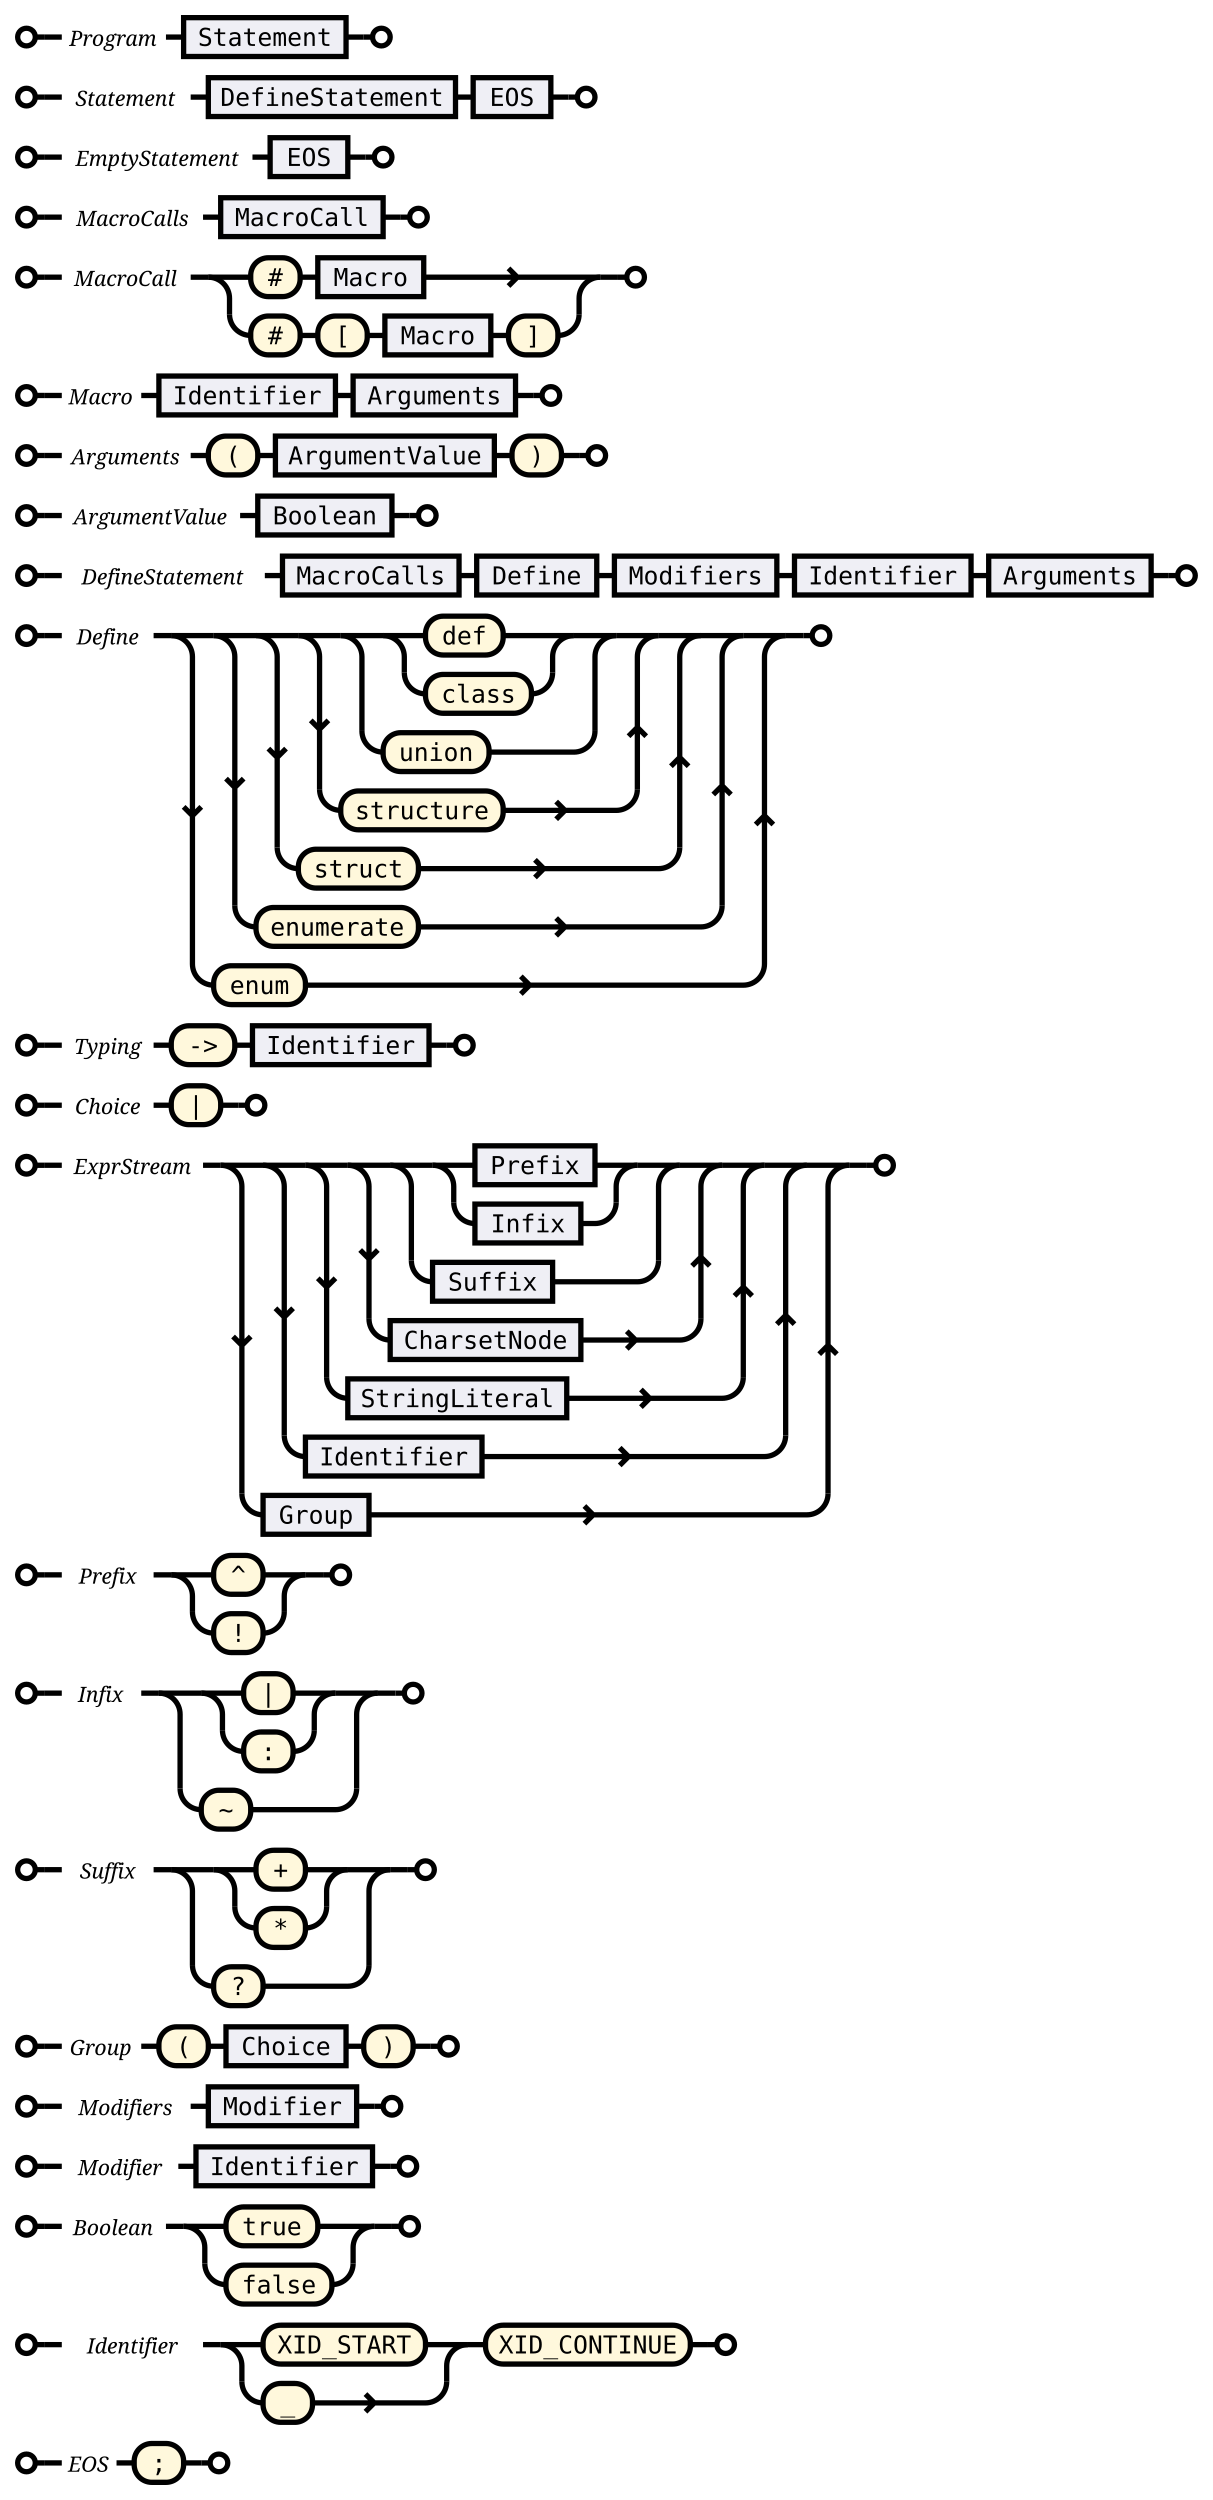
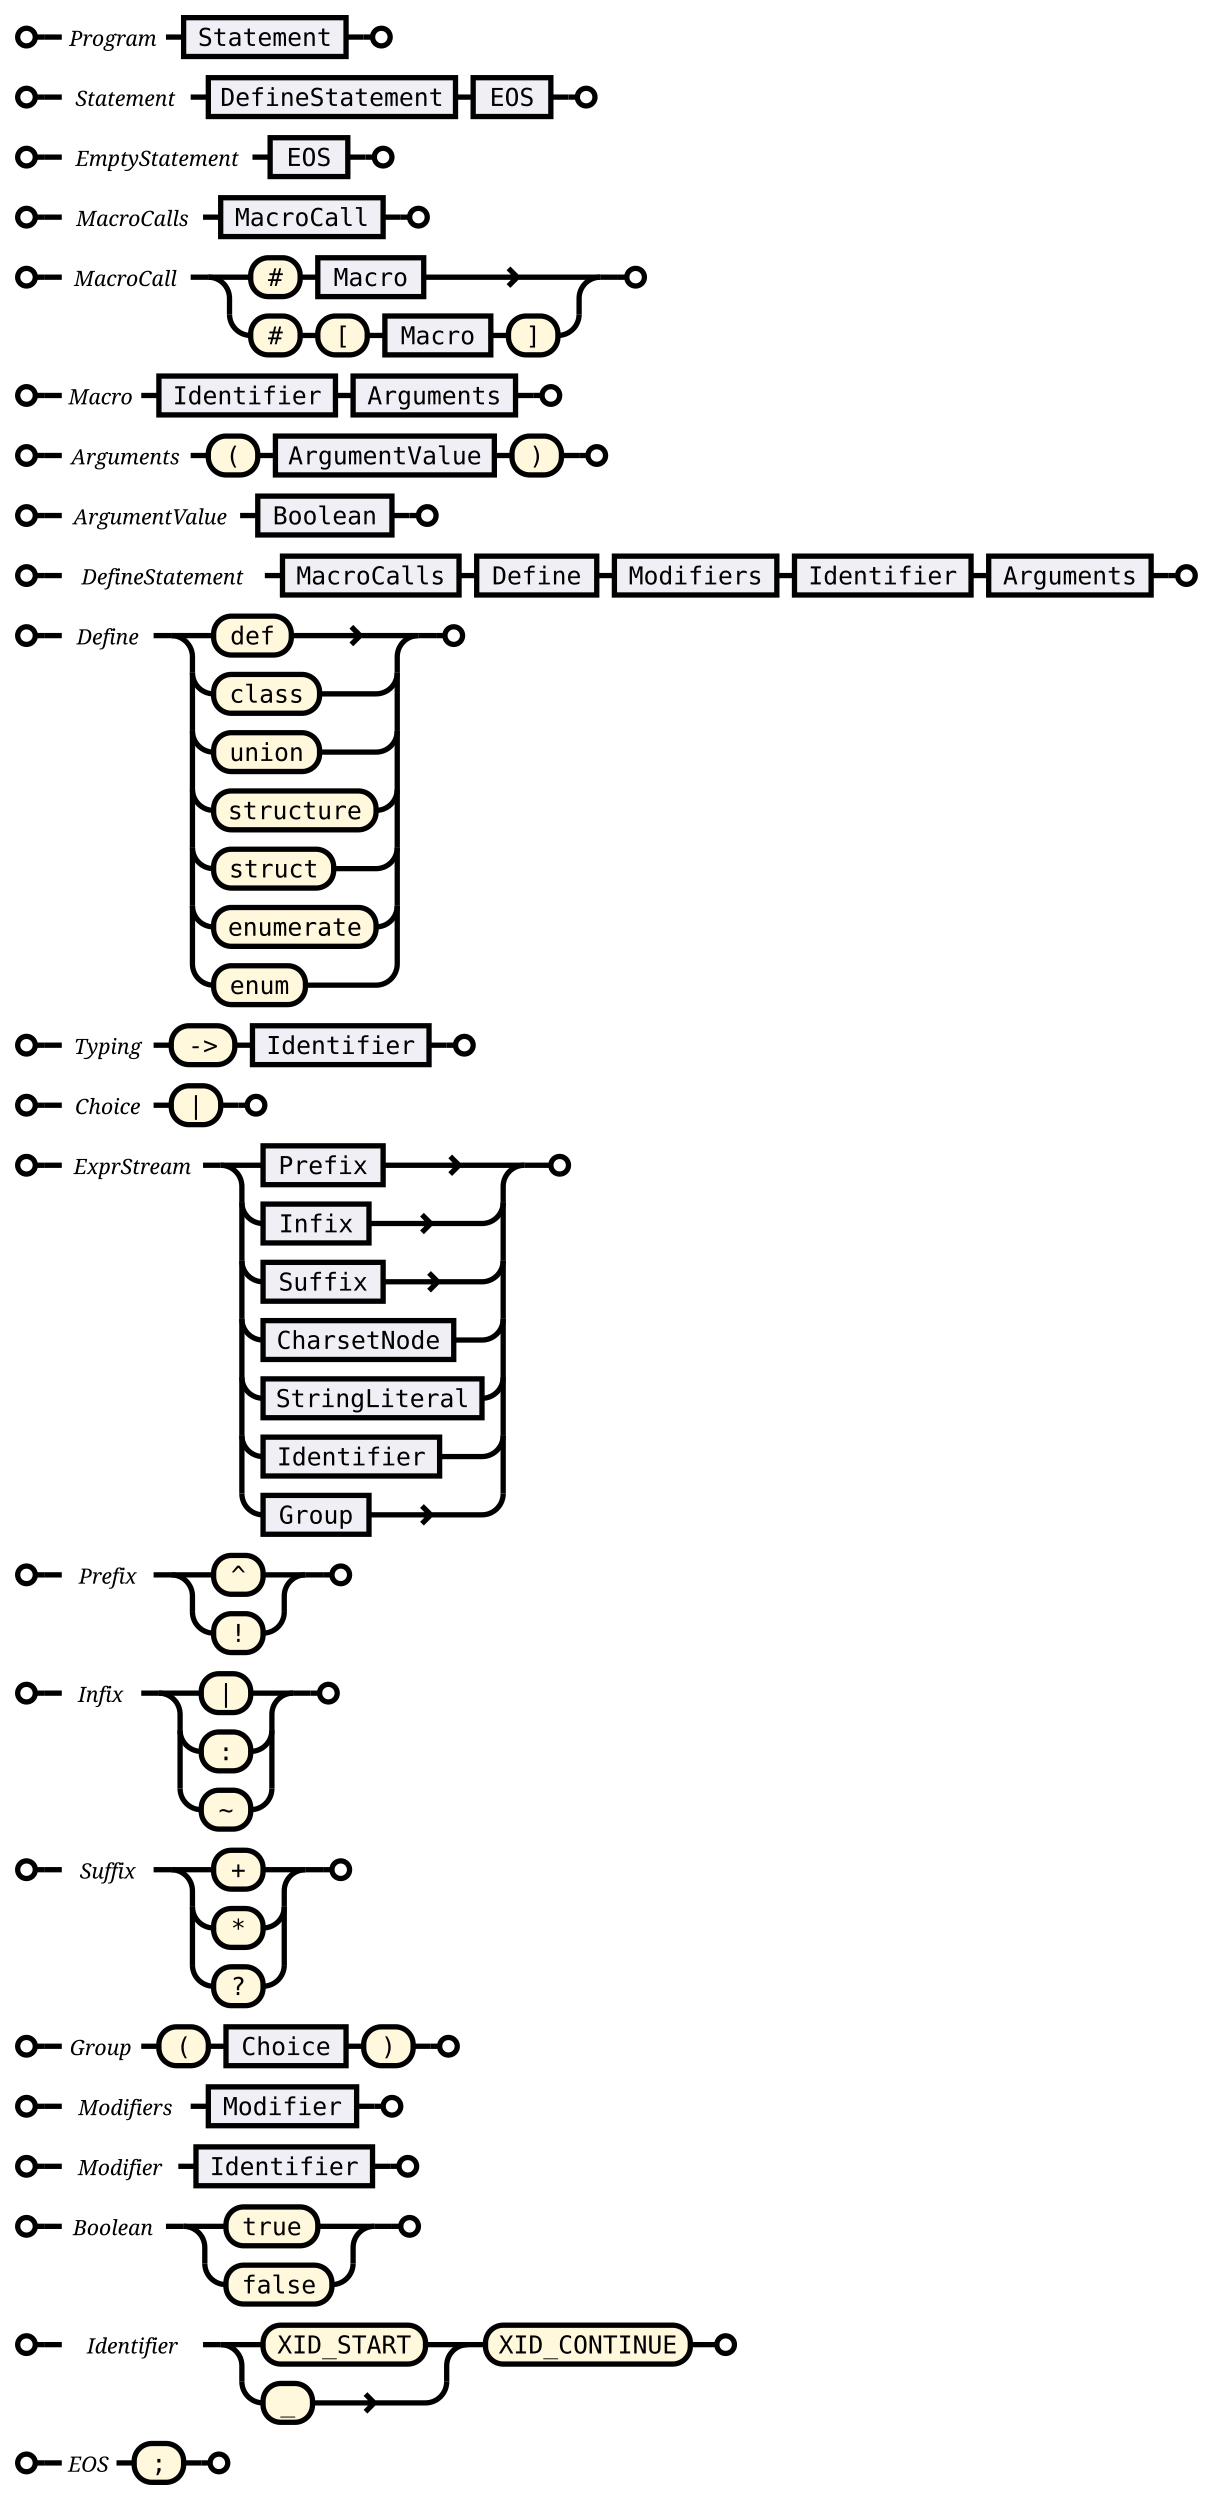
<svg xmlns="http://www.w3.org/2000/svg" class="railroad" viewBox="0 0 687 1416">
  <style type="text/css">
svg.railroad {
    background-color: hsl(30, 20%, 95%);
    background-size: 15px 15px;
    background-image: linear-gradient(to right, rgba(30, 30, 30, .05) 1px, transparent 1px),
    linear-gradient(to bottom, rgba(30, 30, 30, .05) 1px, transparent 1px);
}

svg.railroad path {
    stroke-width: 3px;
    stroke: black;
    fill: transparent;
}

svg.railroad .debug {
    stroke-width: 1px;
    stroke: red;
}

svg.railroad text {
    font-size: 14px;
    font-family: monospace;
    text-anchor: middle;
}

svg.railroad .nonterminal text {
    font-weight: bold;
}

svg.railroad text.comment {
    font-family: serif;
    font-style: italic;
    font-size: 12px;
}

svg.railroad rect {
    stroke-width: 3px;
    stroke: black;
}

svg.railroad g.labeledbox &gt; rect {
    stroke-width: 1px;
    stroke: grey;
    stroke-dasharray: 5px;
    fill: rgba(90, 90, 150, .1);
}

svg.railroad .symbol &gt; rect {
    fill: rgba(90, 90, 150, .1);
}

svg.railroad .regex &gt; rect {
    fill: honeydew;
}

svg.railroad .string &gt; rect {
    fill: cornsilk;
}</style>
  <g class="verticalgrid">
    <g class="sequence">
      <path d=" M 10 21 a 5 5 0 0 1 5 -5 a 5 5 0 0 1 5 5 a 5 5 0 0 1 -5 5 a 5 5 0 0 1 -5 -5 m 10 0 h 5" />
      <text class="comment" id="Program" x="64" y="26">
Program</text>
      <g class="symbol">
        <rect height="22" width="92" x="104" y="10" />
        <text x="150" y="26">
Statement</text>
      </g>
      <path d=" M 206 21 h 5 a 5 5 0 0 1 5 -5 a 5 5 0 0 1 5 5 a 5 5 0 0 1 -5 5 a 5 5 0 0 1 -5 -5" />
      <path d=" M 25 21 h 10" />
      <path d=" M 94 21 h 10" />
      <path d=" M 196 21 h 10" />
    </g>
    <g class="sequence">
      <path d=" M 10 55 a 5 5 0 0 1 5 -5 a 5 5 0 0 1 5 5 a 5 5 0 0 1 -5 5 a 5 5 0 0 1 -5 -5 m 10 0 h 5" />
      <text class="comment" id="Statement" x="71" y="60">
Statement</text>
      <g class="sequence">
        <g class="symbol">
          <rect height="22" width="140" x="118" y="44" />
          <text x="188" y="60">
DefineStatement</text>
        </g>
        <g class="symbol">
          <rect height="22" width="44" x="268" y="44" />
          <text x="290" y="60">
EOS</text>
        </g>
        <path d=" M 258 55 h 10" />
      </g>
      <path d=" M 322 55 h 5 a 5 5 0 0 1 5 -5 a 5 5 0 0 1 5 5 a 5 5 0 0 1 -5 5 a 5 5 0 0 1 -5 -5" />
      <path d=" M 25 55 h 10" />
      <path d=" M 108 55 h 10" />
      <path d=" M 312 55 h 10" />
    </g>
    <g class="sequence">
      <path d=" M 10 89 a 5 5 0 0 1 5 -5 a 5 5 0 0 1 5 5 a 5 5 0 0 1 -5 5 a 5 5 0 0 1 -5 -5 m 10 0 h 5" />
      <text class="comment" id="EmptyStatement" x="89" y="94">
EmptyStatement</text>
      <g class="symbol">
        <rect height="22" width="44" x="153" y="78" />
        <text x="175" y="94">
EOS</text>
      </g>
      <path d=" M 207 89 h 5 a 5 5 0 0 1 5 -5 a 5 5 0 0 1 5 5 a 5 5 0 0 1 -5 5 a 5 5 0 0 1 -5 -5" />
      <path d=" M 25 89 h 10" />
      <path d=" M 143 89 h 10" />
      <path d=" M 197 89 h 10" />
    </g>
    <g class="sequence">
      <path d=" M 10 123 a 5 5 0 0 1 5 -5 a 5 5 0 0 1 5 5 a 5 5 0 0 1 -5 5 a 5 5 0 0 1 -5 -5 m 10 0 h 5" />
      <text class="comment" id="MacroCalls" x="75" y="128">
MacroCalls</text>
      <g class="symbol inline">
        <rect height="22" width="92" x="125" y="112" />
        <text x="171" y="128">
MacroCall</text>
      </g>
      <path d=" M 227 123 h 5 a 5 5 0 0 1 5 -5 a 5 5 0 0 1 5 5 a 5 5 0 0 1 -5 5 a 5 5 0 0 1 -5 -5" />
      <path d=" M 25 123 h 10" />
      <path d=" M 115 123 h 10" />
      <path d=" M 217 123 h 10" />
    </g>
    <g class="sequence">
      <path d=" M 10 157 a 5 5 0 0 1 5 -5 a 5 5 0 0 1 5 5 a 5 5 0 0 1 -5 5 a 5 5 0 0 1 -5 -5 m 10 0 h 5" />
      <text class="comment" id="MacroCall" x="71" y="162">
MacroCall</text>
      <g class="choice">
        <path d=" M 118 157 h 24 m 98 0 h 100 m -47 0 l -5 -5 m 0 10 l 5 -5 m 47 0" />
        <g class="sequence">
          <g class="string">
            <rect height="22" rx="10" ry="10" width="28" x="142" y="146" />
            <text x="156" y="162">
#</text>
          </g>
          <g class="symbol">
            <rect height="22" width="60" x="180" y="146" />
            <text x="210" y="162">
Macro</text>
          </g>
          <path d=" M 170 157 h 10" />
        </g>
        <path d=" M 118 157 a 12 12 0 0 1 12 12 v 9 m 198 0 v -9 a 12 12 0 0 1 12 -12" />
        <path d=" M 130 178 v 0 a 12 12 0 0 0 12 12 m 174 0 h 0 a 12 12 0 0 0 12 -12 v 0" />
        <g class="sequence">
          <g class="sequence">
            <g class="sequence">
              <g class="string">
                <rect height="22" rx="10" ry="10" width="28" x="142" y="179" />
                <text x="156" y="195">
#</text>
              </g>
              <g class="string">
                <rect height="22" rx="10" ry="10" width="28" x="180" y="179" />
                <text x="194" y="195">
[</text>
              </g>
              <path d=" M 170 190 h 10" />
            </g>
            <g class="symbol">
              <rect height="22" width="60" x="218" y="179" />
              <text x="248" y="195">
Macro</text>
            </g>
            <path d=" M 208 190 h 10" />
          </g>
          <g class="string">
            <rect height="22" rx="10" ry="10" width="28" x="288" y="179" />
            <text x="302" y="195">
]</text>
          </g>
          <path d=" M 278 190 h 10" />
        </g>
      </g>
      <path d=" M 350 157 h 5 a 5 5 0 0 1 5 -5 a 5 5 0 0 1 5 5 a 5 5 0 0 1 -5 5 a 5 5 0 0 1 -5 -5" />
      <path d=" M 25 157 h 10" />
      <path d=" M 108 157 h 10" />
      <path d=" M 340 157 h 10" />
    </g>
    <g class="sequence">
      <path d=" M 10 224 a 5 5 0 0 1 5 -5 a 5 5 0 0 1 5 5 a 5 5 0 0 1 -5 5 a 5 5 0 0 1 -5 -5 m 10 0 h 5" />
      <text class="comment" id="Macro" x="57" y="229">
Macro</text>
      <g class="sequence">
        <g class="symbol">
          <rect height="22" width="100" x="90" y="213" />
          <text x="140" y="229">
Identifier</text>
        </g>
        <g class="symbol">
          <rect height="22" width="92" x="200" y="213" />
          <text x="246" y="229">
Arguments</text>
        </g>
        <path d=" M 190 224 h 10" />
      </g>
      <path d=" M 302 224 h 5 a 5 5 0 0 1 5 -5 a 5 5 0 0 1 5 5 a 5 5 0 0 1 -5 5 a 5 5 0 0 1 -5 -5" />
      <path d=" M 25 224 h 10" />
      <path d=" M 80 224 h 10" />
      <path d=" M 292 224 h 10" />
    </g>
    <g class="sequence">
      <path d=" M 10 258 a 5 5 0 0 1 5 -5 a 5 5 0 0 1 5 5 a 5 5 0 0 1 -5 5 a 5 5 0 0 1 -5 -5 m 10 0 h 5" />
      <text class="comment" id="Arguments" x="71" y="263">
Arguments</text>
      <g class="sequence">
        <g class="sequence">
          <g class="string">
            <rect height="22" rx="10" ry="10" width="28" x="118" y="247" />
            <text x="132" y="263">
(</text>
          </g>
          <g class="symbol">
            <rect height="22" width="124" x="156" y="247" />
            <text x="218" y="263">
ArgumentValue</text>
          </g>
          <path d=" M 146 258 h 10" />
        </g>
        <g class="string">
          <rect height="22" rx="10" ry="10" width="28" x="290" y="247" />
          <text x="304" y="263">
)</text>
        </g>
        <path d=" M 280 258 h 10" />
      </g>
      <path d=" M 328 258 h 5 a 5 5 0 0 1 5 -5 a 5 5 0 0 1 5 5 a 5 5 0 0 1 -5 5 a 5 5 0 0 1 -5 -5" />
      <path d=" M 25 258 h 10" />
      <path d=" M 108 258 h 10" />
      <path d=" M 318 258 h 10" />
    </g>
    <g class="sequence">
      <path d=" M 10 292 a 5 5 0 0 1 5 -5 a 5 5 0 0 1 5 5 a 5 5 0 0 1 -5 5 a 5 5 0 0 1 -5 -5 m 10 0 h 5" />
      <text class="comment" id="ArgumentValue" x="85" y="297">
ArgumentValue</text>
      <g class="symbol">
        <rect height="22" width="76" x="146" y="281" />
        <text x="184" y="297">
Boolean</text>
      </g>
      <path d=" M 232 292 h 5 a 5 5 0 0 1 5 -5 a 5 5 0 0 1 5 5 a 5 5 0 0 1 -5 5 a 5 5 0 0 1 -5 -5" />
      <path d=" M 25 292 h 10" />
      <path d=" M 136 292 h 10" />
      <path d=" M 222 292 h 10" />
    </g>
    <g class="sequence">
      <path d=" M 10 326 a 5 5 0 0 1 5 -5 a 5 5 0 0 1 5 5 a 5 5 0 0 1 -5 5 a 5 5 0 0 1 -5 -5 m 10 0 h 5" />
      <text class="comment" id="DefineStatement" x="92" y="331">
DefineStatement</text>
      <g class="sequence">
        <g class="sequence">
          <g class="sequence">
            <g class="sequence">
              <g class="symbol">
                <rect height="22" width="100" x="160" y="315" />
                <text x="210" y="331">
MacroCalls</text>
              </g>
              <g class="symbol">
                <rect height="22" width="68" x="270" y="315" />
                <text x="304" y="331">
Define</text>
              </g>
              <path d=" M 260 326 h 10" />
            </g>
            <g class="symbol">
              <rect height="22" width="92" x="348" y="315" />
              <text x="394" y="331">
Modifiers</text>
            </g>
            <path d=" M 338 326 h 10" />
          </g>
          <g class="symbol">
            <rect height="22" width="100" x="450" y="315" />
            <text x="500" y="331">
Identifier</text>
          </g>
          <path d=" M 440 326 h 10" />
        </g>
        <g class="symbol">
          <rect height="22" width="92" x="560" y="315" />
          <text x="606" y="331">
Arguments</text>
        </g>
        <path d=" M 550 326 h 10" />
      </g>
      <path d=" M 662 326 h 5 a 5 5 0 0 1 5 -5 a 5 5 0 0 1 5 5 a 5 5 0 0 1 -5 5 a 5 5 0 0 1 -5 -5" />
      <path d=" M 25 326 h 10" />
      <path d=" M 150 326 h 10" />
      <path d=" M 652 326 h 10" />
    </g>
    <g class="sequence">
      <path d=" M 10 360 a 5 5 0 0 1 5 -5 a 5 5 0 0 1 5 5 a 5 5 0 0 1 -5 5 a 5 5 0 0 1 -5 -5 m 10 0 h 5" />
      <text class="comment" id="Define" x="61" y="365">
Define</text>
      <g class="choice">
-         <path d=" M 97 360 h 24 m 300 0 h 24" />
-         <g class="choice">
-           <path d=" M 121 360 h 24 m 252 0 h 24" />
-           <g class="choice">
-             <path d=" M 145 360 h 24 m 204 0 h 24" />
-             <g class="choice">
-               <path d=" M 169 360 h 24 m 156 0 h 24" />
-               <g class="choice">
-                 <path d=" M 193 360 h 24 m 108 0 h 24" />
-                 <g class="choice">
-                   <path d=" M 217 360 h 24 m 44 0 h 40" />
-                   <g class="string">
-                     <rect height="22" rx="10" ry="10" width="44" x="241" y="349" />
-                     <text x="263" y="365">
+         <path d=" M 97 360 h 24 m 44 0 h 72 m -33 0 l -5 -5 m 0 10 l 5 -5 m 33 0" />
+         <g class="string">
+           <rect height="22" rx="10" ry="10" width="44" x="121" y="349" />
+           <text x="143" y="365">
def</text>
-                   </g>
-                   <path d=" M 217 360 a 12 12 0 0 1 12 12 v 9 m 84 0 v -9 a 12 12 0 0 1 12 -12" />
-                   <path d=" M 229 381 v 0 a 12 12 0 0 0 12 12 m 60 0 h 0 a 12 12 0 0 0 12 -12 v 0" />
-                   <g class="string">
-                     <rect height="22" rx="10" ry="10" width="60" x="241" y="382" />
-                     <text x="271" y="398">
+         </g>
+         <path d=" M 97 360 a 12 12 0 0 1 12 12 v 9 m 116 0 v -9 a 12 12 0 0 1 12 -12" />
+         <path d=" M 109 381 v 33 m 116 0 v -33" />
+         <path d=" M 109 414 v 33 m 116 0 v -33" />
+         <path d=" M 109 447 v 33 m 116 0 v -33" />
+         <path d=" M 109 480 v 33 m 116 0 v -33" />
+         <path d=" M 109 513 v 33 m 116 0 v -33" />
+         <path d=" M 109 381 v 0 a 12 12 0 0 0 12 12 m 60 0 h 32 a 12 12 0 0 0 12 -12 v 0" />
+         <g class="string">
+           <rect height="22" rx="10" ry="10" width="60" x="121" y="382" />
+           <text x="151" y="398">
class</text>
-                   </g>
-                 </g>
-                 <path d=" M 193 360 a 12 12 0 0 1 12 12 v 42 m 132 0 v -42 a 12 12 0 0 1 12 -12" />
-                 <path d=" M 205 414 v 0 a 12 12 0 0 0 12 12 m 60 0 h 48 a 12 12 0 0 0 12 -12 v 0" />
-                 <g class="string">
-                   <rect height="22" rx="10" ry="10" width="60" x="217" y="415" />
-                   <text x="247" y="431">
+         </g>
+         <path d=" M 109 414 v 0 a 12 12 0 0 0 12 12 m 60 0 h 32 a 12 12 0 0 0 12 -12 v 0" />
+         <g class="string">
+           <rect height="22" rx="10" ry="10" width="60" x="121" y="415" />
+           <text x="151" y="431">
union</text>
-                 </g>
-               </g>
-               <path d=" M 169 360 a 12 12 0 0 1 12 12 v 75 m 0 -34 l -5 -5 m 10 0 l -5 5 m 0 34 m 180 0 v -75 m 0 40 l -5 5 m 10 0 l -5 -5 m 0 -40 a 12 12 0 0 1 12 -12" />
-               <path d=" M 181 447 v 0 a 12 12 0 0 0 12 12 m 92 0 h 64 m -29 0 l -5 -5 m 0 10 l 5 -5 m 29 0 a 12 12 0 0 0 12 -12 v 0" />
-               <g class="string">
-                 <rect height="22" rx="10" ry="10" width="92" x="193" y="448" />
-                 <text x="239" y="464">
+         </g>
+         <path d=" M 109 447 v 0 a 12 12 0 0 0 12 12 m 92 0 h 0 a 12 12 0 0 0 12 -12 v 0" />
+         <g class="string">
+           <rect height="22" rx="10" ry="10" width="92" x="121" y="448" />
+           <text x="167" y="464">
structure</text>
-               </g>
-             </g>
-             <path d=" M 145 360 a 12 12 0 0 1 12 12 v 108 m 0 -51 l -5 -5 m 10 0 l -5 5 m 0 51 m 228 0 v -108 m 0 57 l -5 5 m 10 0 l -5 -5 m 0 -57 a 12 12 0 0 1 12 -12" />
-             <path d=" M 157 480 v 0 a 12 12 0 0 0 12 12 m 68 0 h 136 m -65 0 l -5 -5 m 0 10 l 5 -5 m 65 0 a 12 12 0 0 0 12 -12 v 0" />
-             <g class="string">
-               <rect height="22" rx="10" ry="10" width="68" x="169" y="481" />
-               <text x="203" y="497">
+         </g>
+         <path d=" M 109 480 v 0 a 12 12 0 0 0 12 12 m 68 0 h 24 a 12 12 0 0 0 12 -12 v 0" />
+         <g class="string">
+           <rect height="22" rx="10" ry="10" width="68" x="121" y="481" />
+           <text x="155" y="497">
struct</text>
-             </g>
-           </g>
-           <path d=" M 121 360 a 12 12 0 0 1 12 12 v 141 m 0 -67 l -5 -5 m 10 0 l -5 5 m 0 67 m 276 0 v -141 m 0 73 l -5 5 m 10 0 l -5 -5 m 0 -73 a 12 12 0 0 1 12 -12" />
-           <path d=" M 133 513 v 0 a 12 12 0 0 0 12 12 m 92 0 h 160 m -77 0 l -5 -5 m 0 10 l 5 -5 m 77 0 a 12 12 0 0 0 12 -12 v 0" />
-           <g class="string">
-             <rect height="22" rx="10" ry="10" width="92" x="145" y="514" />
-             <text x="191" y="530">
+         </g>
+         <path d=" M 109 513 v 0 a 12 12 0 0 0 12 12 m 92 0 h 0 a 12 12 0 0 0 12 -12 v 0" />
+         <g class="string">
+           <rect height="22" rx="10" ry="10" width="92" x="121" y="514" />
+           <text x="167" y="530">
enumerate</text>
-           </g>
-         </g>
-         <path d=" M 97 360 a 12 12 0 0 1 12 12 v 174 m 0 -84 l -5 -5 m 10 0 l -5 5 m 0 84 m 324 0 v -174 m 0 90 l -5 5 m 10 0 l -5 -5 m 0 -90 a 12 12 0 0 1 12 -12" />
-         <path d=" M 109 546 v 0 a 12 12 0 0 0 12 12 m 52 0 h 248 m -121 0 l -5 -5 m 0 10 l 5 -5 m 121 0 a 12 12 0 0 0 12 -12 v 0" />
+         </g>
+         <path d=" M 109 546 v 0 a 12 12 0 0 0 12 12 m 52 0 h 40 a 12 12 0 0 0 12 -12 v 0" />
        <g class="string">
          <rect height="22" rx="10" ry="10" width="52" x="121" y="547" />
          <text x="147" y="563">
enum</text>
        </g>
      </g>
-       <path d=" M 455 360 h 5 a 5 5 0 0 1 5 -5 a 5 5 0 0 1 5 5 a 5 5 0 0 1 -5 5 a 5 5 0 0 1 -5 -5" />
+       <path d=" M 247 360 h 5 a 5 5 0 0 1 5 -5 a 5 5 0 0 1 5 5 a 5 5 0 0 1 -5 5 a 5 5 0 0 1 -5 -5" />
      <path d=" M 25 360 h 10" />
      <path d=" M 87 360 h 10" />
-       <path d=" M 445 360 h 10" />
+       <path d=" M 237 360 h 10" />
    </g>
    <g class="sequence">
      <path d=" M 10 592 a 5 5 0 0 1 5 -5 a 5 5 0 0 1 5 5 a 5 5 0 0 1 -5 5 a 5 5 0 0 1 -5 -5 m 10 0 h 5" />
      <text class="comment" id="Typing" x="61" y="597">
Typing</text>
      <g class="sequence">
        <g class="string">
          <rect height="22" rx="10" ry="10" width="36" x="97" y="581" />
          <text x="115" y="597">
-&gt;</text>
        </g>
        <g class="symbol">
          <rect height="22" width="100" x="143" y="581" />
          <text x="193" y="597">
Identifier</text>
        </g>
        <path d=" M 133 592 h 10" />
      </g>
      <path d=" M 253 592 h 5 a 5 5 0 0 1 5 -5 a 5 5 0 0 1 5 5 a 5 5 0 0 1 -5 5 a 5 5 0 0 1 -5 -5" />
      <path d=" M 25 592 h 10" />
      <path d=" M 87 592 h 10" />
      <path d=" M 243 592 h 10" />
    </g>
    <g class="sequence">
      <path d=" M 10 626 a 5 5 0 0 1 5 -5 a 5 5 0 0 1 5 5 a 5 5 0 0 1 -5 5 a 5 5 0 0 1 -5 -5 m 10 0 h 5" />
      <text class="comment" id="Choice" x="61" y="631">
Choice</text>
      <g class="string">
        <rect height="22" rx="10" ry="10" width="28" x="97" y="615" />
        <text x="111" y="631">
|</text>
      </g>
      <path d=" M 135 626 h 5 a 5 5 0 0 1 5 -5 a 5 5 0 0 1 5 5 a 5 5 0 0 1 -5 5 a 5 5 0 0 1 -5 -5" />
      <path d=" M 25 626 h 10" />
      <path d=" M 87 626 h 10" />
      <path d=" M 125 626 h 10" />
    </g>
    <g class="sequence">
      <path d=" M 10 660 a 5 5 0 0 1 5 -5 a 5 5 0 0 1 5 5 a 5 5 0 0 1 -5 5 a 5 5 0 0 1 -5 -5 m 10 0 h 5" />
      <text class="comment" id="ExprStream" x="75" y="665">
ExprStream</text>
      <g class="choice">
-         <path d=" M 125 660 h 24 m 308 0 h 24" />
-         <g class="choice">
-           <path d=" M 149 660 h 24 m 260 0 h 24" />
-           <g class="choice">
-             <path d=" M 173 660 h 24 m 212 0 h 24" />
-             <g class="choice">
-               <path d=" M 197 660 h 24 m 164 0 h 24" />
-               <g class="choice">
-                 <path d=" M 221 660 h 24 m 116 0 h 24" />
-                 <g class="choice">
-                   <path d=" M 245 660 h 24 m 68 0 h 24" />
-                   <g class="symbol">
-                     <rect height="22" width="68" x="269" y="649" />
-                     <text x="303" y="665">
+         <path d=" M 125 660 h 24 m 68 0 h 80 m -37 0 l -5 -5 m 0 10 l 5 -5 m 37 0" />
+         <g class="symbol">
+           <rect height="22" width="68" x="149" y="649" />
+           <text x="183" y="665">
Prefix</text>
-                   </g>
-                   <path d=" M 245 660 a 12 12 0 0 1 12 12 v 9 m 92 0 v -9 a 12 12 0 0 1 12 -12" />
-                   <path d=" M 257 681 v 0 a 12 12 0 0 0 12 12 m 60 0 h 8 a 12 12 0 0 0 12 -12 v 0" />
-                   <g class="symbol">
-                     <rect height="22" width="60" x="269" y="682" />
-                     <text x="299" y="698">
+         </g>
+         <path d=" M 125 660 a 12 12 0 0 1 12 12 v 9 m 148 0 v -9 a 12 12 0 0 1 12 -12" />
+         <path d=" M 137 681 v 33 m 148 0 v -33" />
+         <path d=" M 137 714 v 33 m 148 0 v -33" />
+         <path d=" M 137 747 v 33 m 148 0 v -33" />
+         <path d=" M 137 780 v 33 m 148 0 v -33" />
+         <path d=" M 137 813 v 33 m 148 0 v -33" />
+         <path d=" M 137 681 v 0 a 12 12 0 0 0 12 12 m 60 0 h 64 m -29 0 l -5 -5 m 0 10 l 5 -5 m 29 0 a 12 12 0 0 0 12 -12 v 0" />
+         <g class="symbol">
+           <rect height="22" width="60" x="149" y="682" />
+           <text x="179" y="698">
Infix</text>
-                   </g>
-                 </g>
-                 <path d=" M 221 660 a 12 12 0 0 1 12 12 v 42 m 140 0 v -42 a 12 12 0 0 1 12 -12" />
-                 <path d=" M 233 714 v 0 a 12 12 0 0 0 12 12 m 68 0 h 48 a 12 12 0 0 0 12 -12 v 0" />
-                 <g class="symbol">
-                   <rect height="22" width="68" x="245" y="715" />
-                   <text x="279" y="731">
+         </g>
+         <path d=" M 137 714 v 0 a 12 12 0 0 0 12 12 m 68 0 h 56 m -25 0 l -5 -5 m 0 10 l 5 -5 m 25 0 a 12 12 0 0 0 12 -12 v 0" />
+         <g class="symbol">
+           <rect height="22" width="68" x="149" y="715" />
+           <text x="183" y="731">
Suffix</text>
-                 </g>
-               </g>
-               <path d=" M 197 660 a 12 12 0 0 1 12 12 v 75 m 0 -34 l -5 -5 m 10 0 l -5 5 m 0 34 m 188 0 v -75 m 0 40 l -5 5 m 10 0 l -5 -5 m 0 -40 a 12 12 0 0 1 12 -12" />
-               <path d=" M 209 747 v 0 a 12 12 0 0 0 12 12 m 108 0 h 56 m -25 0 l -5 -5 m 0 10 l 5 -5 m 25 0 a 12 12 0 0 0 12 -12 v 0" />
-               <g class="symbol">
-                 <rect height="22" width="108" x="221" y="748" />
-                 <text x="275" y="764">
+         </g>
+         <path d=" M 137 747 v 0 a 12 12 0 0 0 12 12 m 108 0 h 16 a 12 12 0 0 0 12 -12 v 0" />
+         <g class="symbol">
+           <rect height="22" width="108" x="149" y="748" />
+           <text x="203" y="764">
CharsetNode</text>
-               </g>
-             </g>
-             <path d=" M 173 660 a 12 12 0 0 1 12 12 v 108 m 0 -51 l -5 -5 m 10 0 l -5 5 m 0 51 m 236 0 v -108 m 0 57 l -5 5 m 10 0 l -5 -5 m 0 -57 a 12 12 0 0 1 12 -12" />
-             <path d=" M 185 780 v 0 a 12 12 0 0 0 12 12 m 124 0 h 88 m -41 0 l -5 -5 m 0 10 l 5 -5 m 41 0 a 12 12 0 0 0 12 -12 v 0" />
-             <g class="symbol">
-               <rect height="22" width="124" x="197" y="781" />
-               <text x="259" y="797">
+         </g>
+         <path d=" M 137 780 v 0 a 12 12 0 0 0 12 12 m 124 0 h 0 a 12 12 0 0 0 12 -12 v 0" />
+         <g class="symbol">
+           <rect height="22" width="124" x="149" y="781" />
+           <text x="211" y="797">
StringLiteral</text>
-             </g>
-           </g>
-           <path d=" M 149 660 a 12 12 0 0 1 12 12 v 141 m 0 -67 l -5 -5 m 10 0 l -5 5 m 0 67 m 284 0 v -141 m 0 73 l -5 5 m 10 0 l -5 -5 m 0 -73 a 12 12 0 0 1 12 -12" />
-           <path d=" M 161 813 v 0 a 12 12 0 0 0 12 12 m 100 0 h 160 m -77 0 l -5 -5 m 0 10 l 5 -5 m 77 0 a 12 12 0 0 0 12 -12 v 0" />
-           <g class="symbol">
-             <rect height="22" width="100" x="173" y="814" />
-             <text x="223" y="830">
+         </g>
+         <path d=" M 137 813 v 0 a 12 12 0 0 0 12 12 m 100 0 h 24 a 12 12 0 0 0 12 -12 v 0" />
+         <g class="symbol">
+           <rect height="22" width="100" x="149" y="814" />
+           <text x="199" y="830">
Identifier</text>
-           </g>
-         </g>
-         <path d=" M 125 660 a 12 12 0 0 1 12 12 v 174 m 0 -84 l -5 -5 m 10 0 l -5 5 m 0 84 m 332 0 v -174 m 0 90 l -5 5 m 10 0 l -5 -5 m 0 -90 a 12 12 0 0 1 12 -12" />
-         <path d=" M 137 846 v 0 a 12 12 0 0 0 12 12 m 60 0 h 248 m -121 0 l -5 -5 m 0 10 l 5 -5 m 121 0 a 12 12 0 0 0 12 -12 v 0" />
+         </g>
+         <path d=" M 137 846 v 0 a 12 12 0 0 0 12 12 m 60 0 h 64 m -29 0 l -5 -5 m 0 10 l 5 -5 m 29 0 a 12 12 0 0 0 12 -12 v 0" />
        <g class="symbol">
          <rect height="22" width="60" x="149" y="847" />
          <text x="179" y="863">
Group</text>
        </g>
      </g>
-       <path d=" M 491 660 h 5 a 5 5 0 0 1 5 -5 a 5 5 0 0 1 5 5 a 5 5 0 0 1 -5 5 a 5 5 0 0 1 -5 -5" />
+       <path d=" M 307 660 h 5 a 5 5 0 0 1 5 -5 a 5 5 0 0 1 5 5 a 5 5 0 0 1 -5 5 a 5 5 0 0 1 -5 -5" />
      <path d=" M 25 660 h 10" />
      <path d=" M 115 660 h 10" />
-       <path d=" M 481 660 h 10" />
+       <path d=" M 297 660 h 10" />
    </g>
    <g class="sequence">
      <path d=" M 10 892 a 5 5 0 0 1 5 -5 a 5 5 0 0 1 5 5 a 5 5 0 0 1 -5 5 a 5 5 0 0 1 -5 -5 m 10 0 h 5" />
      <text class="comment" id="Prefix" x="61" y="897">
Prefix</text>
      <g class="choice">
        <path d=" M 97 892 h 24 m 28 0 h 24" />
        <g class="string">
          <rect height="22" rx="10" ry="10" width="28" x="121" y="881" />
          <text x="135" y="897">
^</text>
        </g>
        <path d=" M 97 892 a 12 12 0 0 1 12 12 v 9 m 52 0 v -9 a 12 12 0 0 1 12 -12" />
        <path d=" M 109 913 v 0 a 12 12 0 0 0 12 12 m 28 0 h 0 a 12 12 0 0 0 12 -12 v 0" />
        <g class="string">
          <rect height="22" rx="10" ry="10" width="28" x="121" y="914" />
          <text x="135" y="930">
!</text>
        </g>
      </g>
      <path d=" M 183 892 h 5 a 5 5 0 0 1 5 -5 a 5 5 0 0 1 5 5 a 5 5 0 0 1 -5 5 a 5 5 0 0 1 -5 -5" />
      <path d=" M 25 892 h 10" />
      <path d=" M 87 892 h 10" />
      <path d=" M 173 892 h 10" />
    </g>
    <g class="sequence">
      <path d=" M 10 959 a 5 5 0 0 1 5 -5 a 5 5 0 0 1 5 5 a 5 5 0 0 1 -5 5 a 5 5 0 0 1 -5 -5 m 10 0 h 5" />
      <text class="comment" id="Infix" x="57" y="964">
Infix</text>
      <g class="choice">
-         <path d=" M 90 959 h 24 m 76 0 h 24" />
-         <g class="choice">
-           <path d=" M 114 959 h 24 m 28 0 h 24" />
-           <g class="string">
-             <rect height="22" rx="10" ry="10" width="28" x="138" y="948" />
-             <text x="152" y="964">
+         <path d=" M 90 959 h 24 m 28 0 h 24" />
+         <g class="string">
+           <rect height="22" rx="10" ry="10" width="28" x="114" y="948" />
+           <text x="128" y="964">
|</text>
-           </g>
-           <path d=" M 114 959 a 12 12 0 0 1 12 12 v 9 m 52 0 v -9 a 12 12 0 0 1 12 -12" />
-           <path d=" M 126 980 v 0 a 12 12 0 0 0 12 12 m 28 0 h 0 a 12 12 0 0 0 12 -12 v 0" />
-           <g class="string">
-             <rect height="22" rx="10" ry="10" width="28" x="138" y="981" />
-             <text x="152" y="997">
+         </g>
+         <path d=" M 90 959 a 12 12 0 0 1 12 12 v 9 m 52 0 v -9 a 12 12 0 0 1 12 -12" />
+         <path d=" M 102 980 v 33 m 52 0 v -33" />
+         <path d=" M 102 980 v 0 a 12 12 0 0 0 12 12 m 28 0 h 0 a 12 12 0 0 0 12 -12 v 0" />
+         <g class="string">
+           <rect height="22" rx="10" ry="10" width="28" x="114" y="981" />
+           <text x="128" y="997">
:</text>
-           </g>
-         </g>
-         <path d=" M 90 959 a 12 12 0 0 1 12 12 v 42 m 100 0 v -42 a 12 12 0 0 1 12 -12" />
-         <path d=" M 102 1013 v 0 a 12 12 0 0 0 12 12 m 28 0 h 48 a 12 12 0 0 0 12 -12 v 0" />
+         </g>
+         <path d=" M 102 1013 v 0 a 12 12 0 0 0 12 12 m 28 0 h 0 a 12 12 0 0 0 12 -12 v 0" />
        <g class="string">
          <rect height="22" rx="10" ry="10" width="28" x="114" y="1014" />
          <text x="128" y="1030">
~</text>
        </g>
      </g>
-       <path d=" M 224 959 h 5 a 5 5 0 0 1 5 -5 a 5 5 0 0 1 5 5 a 5 5 0 0 1 -5 5 a 5 5 0 0 1 -5 -5" />
+       <path d=" M 176 959 h 5 a 5 5 0 0 1 5 -5 a 5 5 0 0 1 5 5 a 5 5 0 0 1 -5 5 a 5 5 0 0 1 -5 -5" />
      <path d=" M 25 959 h 10" />
      <path d=" M 80 959 h 10" />
-       <path d=" M 214 959 h 10" />
+       <path d=" M 166 959 h 10" />
    </g>
    <g class="sequence">
      <path d=" M 10 1059 a 5 5 0 0 1 5 -5 a 5 5 0 0 1 5 5 a 5 5 0 0 1 -5 5 a 5 5 0 0 1 -5 -5 m 10 0 h 5" />
      <text class="comment" id="Suffix" x="61" y="1064">
Suffix</text>
      <g class="choice">
-         <path d=" M 97 1059 h 24 m 76 0 h 24" />
-         <g class="choice">
-           <path d=" M 121 1059 h 24 m 28 0 h 24" />
-           <g class="string">
-             <rect height="22" rx="10" ry="10" width="28" x="145" y="1048" />
-             <text x="159" y="1064">
+         <path d=" M 97 1059 h 24 m 28 0 h 24" />
+         <g class="string">
+           <rect height="22" rx="10" ry="10" width="28" x="121" y="1048" />
+           <text x="135" y="1064">
+</text>
-           </g>
-           <path d=" M 121 1059 a 12 12 0 0 1 12 12 v 9 m 52 0 v -9 a 12 12 0 0 1 12 -12" />
-           <path d=" M 133 1080 v 0 a 12 12 0 0 0 12 12 m 28 0 h 0 a 12 12 0 0 0 12 -12 v 0" />
-           <g class="string">
-             <rect height="22" rx="10" ry="10" width="28" x="145" y="1081" />
-             <text x="159" y="1097">
+         </g>
+         <path d=" M 97 1059 a 12 12 0 0 1 12 12 v 9 m 52 0 v -9 a 12 12 0 0 1 12 -12" />
+         <path d=" M 109 1080 v 33 m 52 0 v -33" />
+         <path d=" M 109 1080 v 0 a 12 12 0 0 0 12 12 m 28 0 h 0 a 12 12 0 0 0 12 -12 v 0" />
+         <g class="string">
+           <rect height="22" rx="10" ry="10" width="28" x="121" y="1081" />
+           <text x="135" y="1097">
*</text>
-           </g>
-         </g>
-         <path d=" M 97 1059 a 12 12 0 0 1 12 12 v 42 m 100 0 v -42 a 12 12 0 0 1 12 -12" />
-         <path d=" M 109 1113 v 0 a 12 12 0 0 0 12 12 m 28 0 h 48 a 12 12 0 0 0 12 -12 v 0" />
+         </g>
+         <path d=" M 109 1113 v 0 a 12 12 0 0 0 12 12 m 28 0 h 0 a 12 12 0 0 0 12 -12 v 0" />
        <g class="string">
          <rect height="22" rx="10" ry="10" width="28" x="121" y="1114" />
          <text x="135" y="1130">
?</text>
        </g>
      </g>
-       <path d=" M 231 1059 h 5 a 5 5 0 0 1 5 -5 a 5 5 0 0 1 5 5 a 5 5 0 0 1 -5 5 a 5 5 0 0 1 -5 -5" />
+       <path d=" M 183 1059 h 5 a 5 5 0 0 1 5 -5 a 5 5 0 0 1 5 5 a 5 5 0 0 1 -5 5 a 5 5 0 0 1 -5 -5" />
      <path d=" M 25 1059 h 10" />
      <path d=" M 87 1059 h 10" />
-       <path d=" M 221 1059 h 10" />
+       <path d=" M 173 1059 h 10" />
    </g>
    <g class="sequence">
      <path d=" M 10 1159 a 5 5 0 0 1 5 -5 a 5 5 0 0 1 5 5 a 5 5 0 0 1 -5 5 a 5 5 0 0 1 -5 -5 m 10 0 h 5" />
      <text class="comment" id="Group" x="57" y="1164">
Group</text>
      <g class="sequence">
        <g class="sequence">
          <g class="string">
            <rect height="22" rx="10" ry="10" width="28" x="90" y="1148" />
            <text x="104" y="1164">
(</text>
          </g>
          <g class="symbol">
            <rect height="22" width="68" x="128" y="1148" />
            <text x="162" y="1164">
Choice</text>
          </g>
          <path d=" M 118 1159 h 10" />
        </g>
        <g class="string">
          <rect height="22" rx="10" ry="10" width="28" x="206" y="1148" />
          <text x="220" y="1164">
)</text>
        </g>
        <path d=" M 196 1159 h 10" />
      </g>
      <path d=" M 244 1159 h 5 a 5 5 0 0 1 5 -5 a 5 5 0 0 1 5 5 a 5 5 0 0 1 -5 5 a 5 5 0 0 1 -5 -5" />
      <path d=" M 25 1159 h 10" />
      <path d=" M 80 1159 h 10" />
      <path d=" M 234 1159 h 10" />
    </g>
    <g class="sequence">
      <path d=" M 10 1193 a 5 5 0 0 1 5 -5 a 5 5 0 0 1 5 5 a 5 5 0 0 1 -5 5 a 5 5 0 0 1 -5 -5 m 10 0 h 5" />
      <text class="comment" id="Modifiers" x="71" y="1198">
Modifiers</text>
      <g class="symbol inline">
        <rect height="22" width="84" x="118" y="1182" />
        <text x="160" y="1198">
Modifier</text>
      </g>
      <path d=" M 212 1193 h 5 a 5 5 0 0 1 5 -5 a 5 5 0 0 1 5 5 a 5 5 0 0 1 -5 5 a 5 5 0 0 1 -5 -5" />
      <path d=" M 25 1193 h 10" />
      <path d=" M 108 1193 h 10" />
      <path d=" M 202 1193 h 10" />
    </g>
    <g class="sequence">
      <path d=" M 10 1227 a 5 5 0 0 1 5 -5 a 5 5 0 0 1 5 5 a 5 5 0 0 1 -5 5 a 5 5 0 0 1 -5 -5 m 10 0 h 5" />
      <text class="comment" id="Modifier" x="68" y="1232">
Modifier</text>
      <g class="symbol">
        <rect height="22" width="100" x="111" y="1216" />
        <text x="161" y="1232">
Identifier</text>
      </g>
      <path d=" M 221 1227 h 5 a 5 5 0 0 1 5 -5 a 5 5 0 0 1 5 5 a 5 5 0 0 1 -5 5 a 5 5 0 0 1 -5 -5" />
      <path d=" M 25 1227 h 10" />
      <path d=" M 101 1227 h 10" />
      <path d=" M 211 1227 h 10" />
    </g>
    <g class="sequence">
      <path d=" M 10 1261 a 5 5 0 0 1 5 -5 a 5 5 0 0 1 5 5 a 5 5 0 0 1 -5 5 a 5 5 0 0 1 -5 -5 m 10 0 h 5" />
      <text class="comment" id="Boolean" x="64" y="1266">
Boolean</text>
      <g class="choice">
        <path d=" M 104 1261 h 24 m 52 0 h 32" />
        <g class="string">
          <rect height="22" rx="10" ry="10" width="52" x="128" y="1250" />
          <text x="154" y="1266">
true</text>
        </g>
        <path d=" M 104 1261 a 12 12 0 0 1 12 12 v 9 m 84 0 v -9 a 12 12 0 0 1 12 -12" />
        <path d=" M 116 1282 v 0 a 12 12 0 0 0 12 12 m 60 0 h 0 a 12 12 0 0 0 12 -12 v 0" />
        <g class="string">
          <rect height="22" rx="10" ry="10" width="60" x="128" y="1283" />
          <text x="158" y="1299">
false</text>
        </g>
      </g>
      <path d=" M 222 1261 h 5 a 5 5 0 0 1 5 -5 a 5 5 0 0 1 5 5 a 5 5 0 0 1 -5 5 a 5 5 0 0 1 -5 -5" />
      <path d=" M 25 1261 h 10" />
      <path d=" M 94 1261 h 10" />
      <path d=" M 212 1261 h 10" />
    </g>
    <g class="sequence">
      <path d=" M 10 1328 a 5 5 0 0 1 5 -5 a 5 5 0 0 1 5 5 a 5 5 0 0 1 -5 5 a 5 5 0 0 1 -5 -5 m 10 0 h 5" />
      <text class="comment" id="Identifier" x="75" y="1333">
Identifier</text>
      <g class="sequence">
        <g class="choice">
          <path d=" M 125 1328 h 24 m 92 0 h 24" />
          <g class="string">
            <rect height="22" rx="10" ry="10" width="92" x="149" y="1317" />
            <text x="195" y="1333">
XID_START</text>
          </g>
          <path d=" M 125 1328 a 12 12 0 0 1 12 12 v 9 m 116 0 v -9 a 12 12 0 0 1 12 -12" />
          <path d=" M 137 1349 v 0 a 12 12 0 0 0 12 12 m 28 0 h 64 m -29 0 l -5 -5 m 0 10 l 5 -5 m 29 0 a 12 12 0 0 0 12 -12 v 0" />
          <g class="string">
            <rect height="22" rx="10" ry="10" width="28" x="149" y="1350" />
            <text x="163" y="1366">
_</text>
          </g>
        </g>
        <g class="string">
          <rect height="22" rx="10" ry="10" width="116" x="275" y="1317" />
          <text x="333" y="1333">
XID_CONTINUE</text>
        </g>
        <path d=" M 265 1328 h 10" />
      </g>
      <path d=" M 401 1328 h 5 a 5 5 0 0 1 5 -5 a 5 5 0 0 1 5 5 a 5 5 0 0 1 -5 5 a 5 5 0 0 1 -5 -5" />
      <path d=" M 25 1328 h 10" />
      <path d=" M 115 1328 h 10" />
      <path d=" M 391 1328 h 10" />
    </g>
    <g class="sequence">
      <path d=" M 10 1395 a 5 5 0 0 1 5 -5 a 5 5 0 0 1 5 5 a 5 5 0 0 1 -5 5 a 5 5 0 0 1 -5 -5 m 10 0 h 5" />
      <text class="comment" id="EOS" x="50" y="1400">
EOS</text>
      <g class="string">
        <rect height="22" rx="10" ry="10" width="28" x="76" y="1384" />
        <text x="90" y="1400">
;</text>
      </g>
      <path d=" M 114 1395 h 5 a 5 5 0 0 1 5 -5 a 5 5 0 0 1 5 5 a 5 5 0 0 1 -5 5 a 5 5 0 0 1 -5 -5" />
      <path d=" M 25 1395 h 10" />
      <path d=" M 66 1395 h 10" />
      <path d=" M 104 1395 h 10" />
    </g>
  </g>
</svg>
